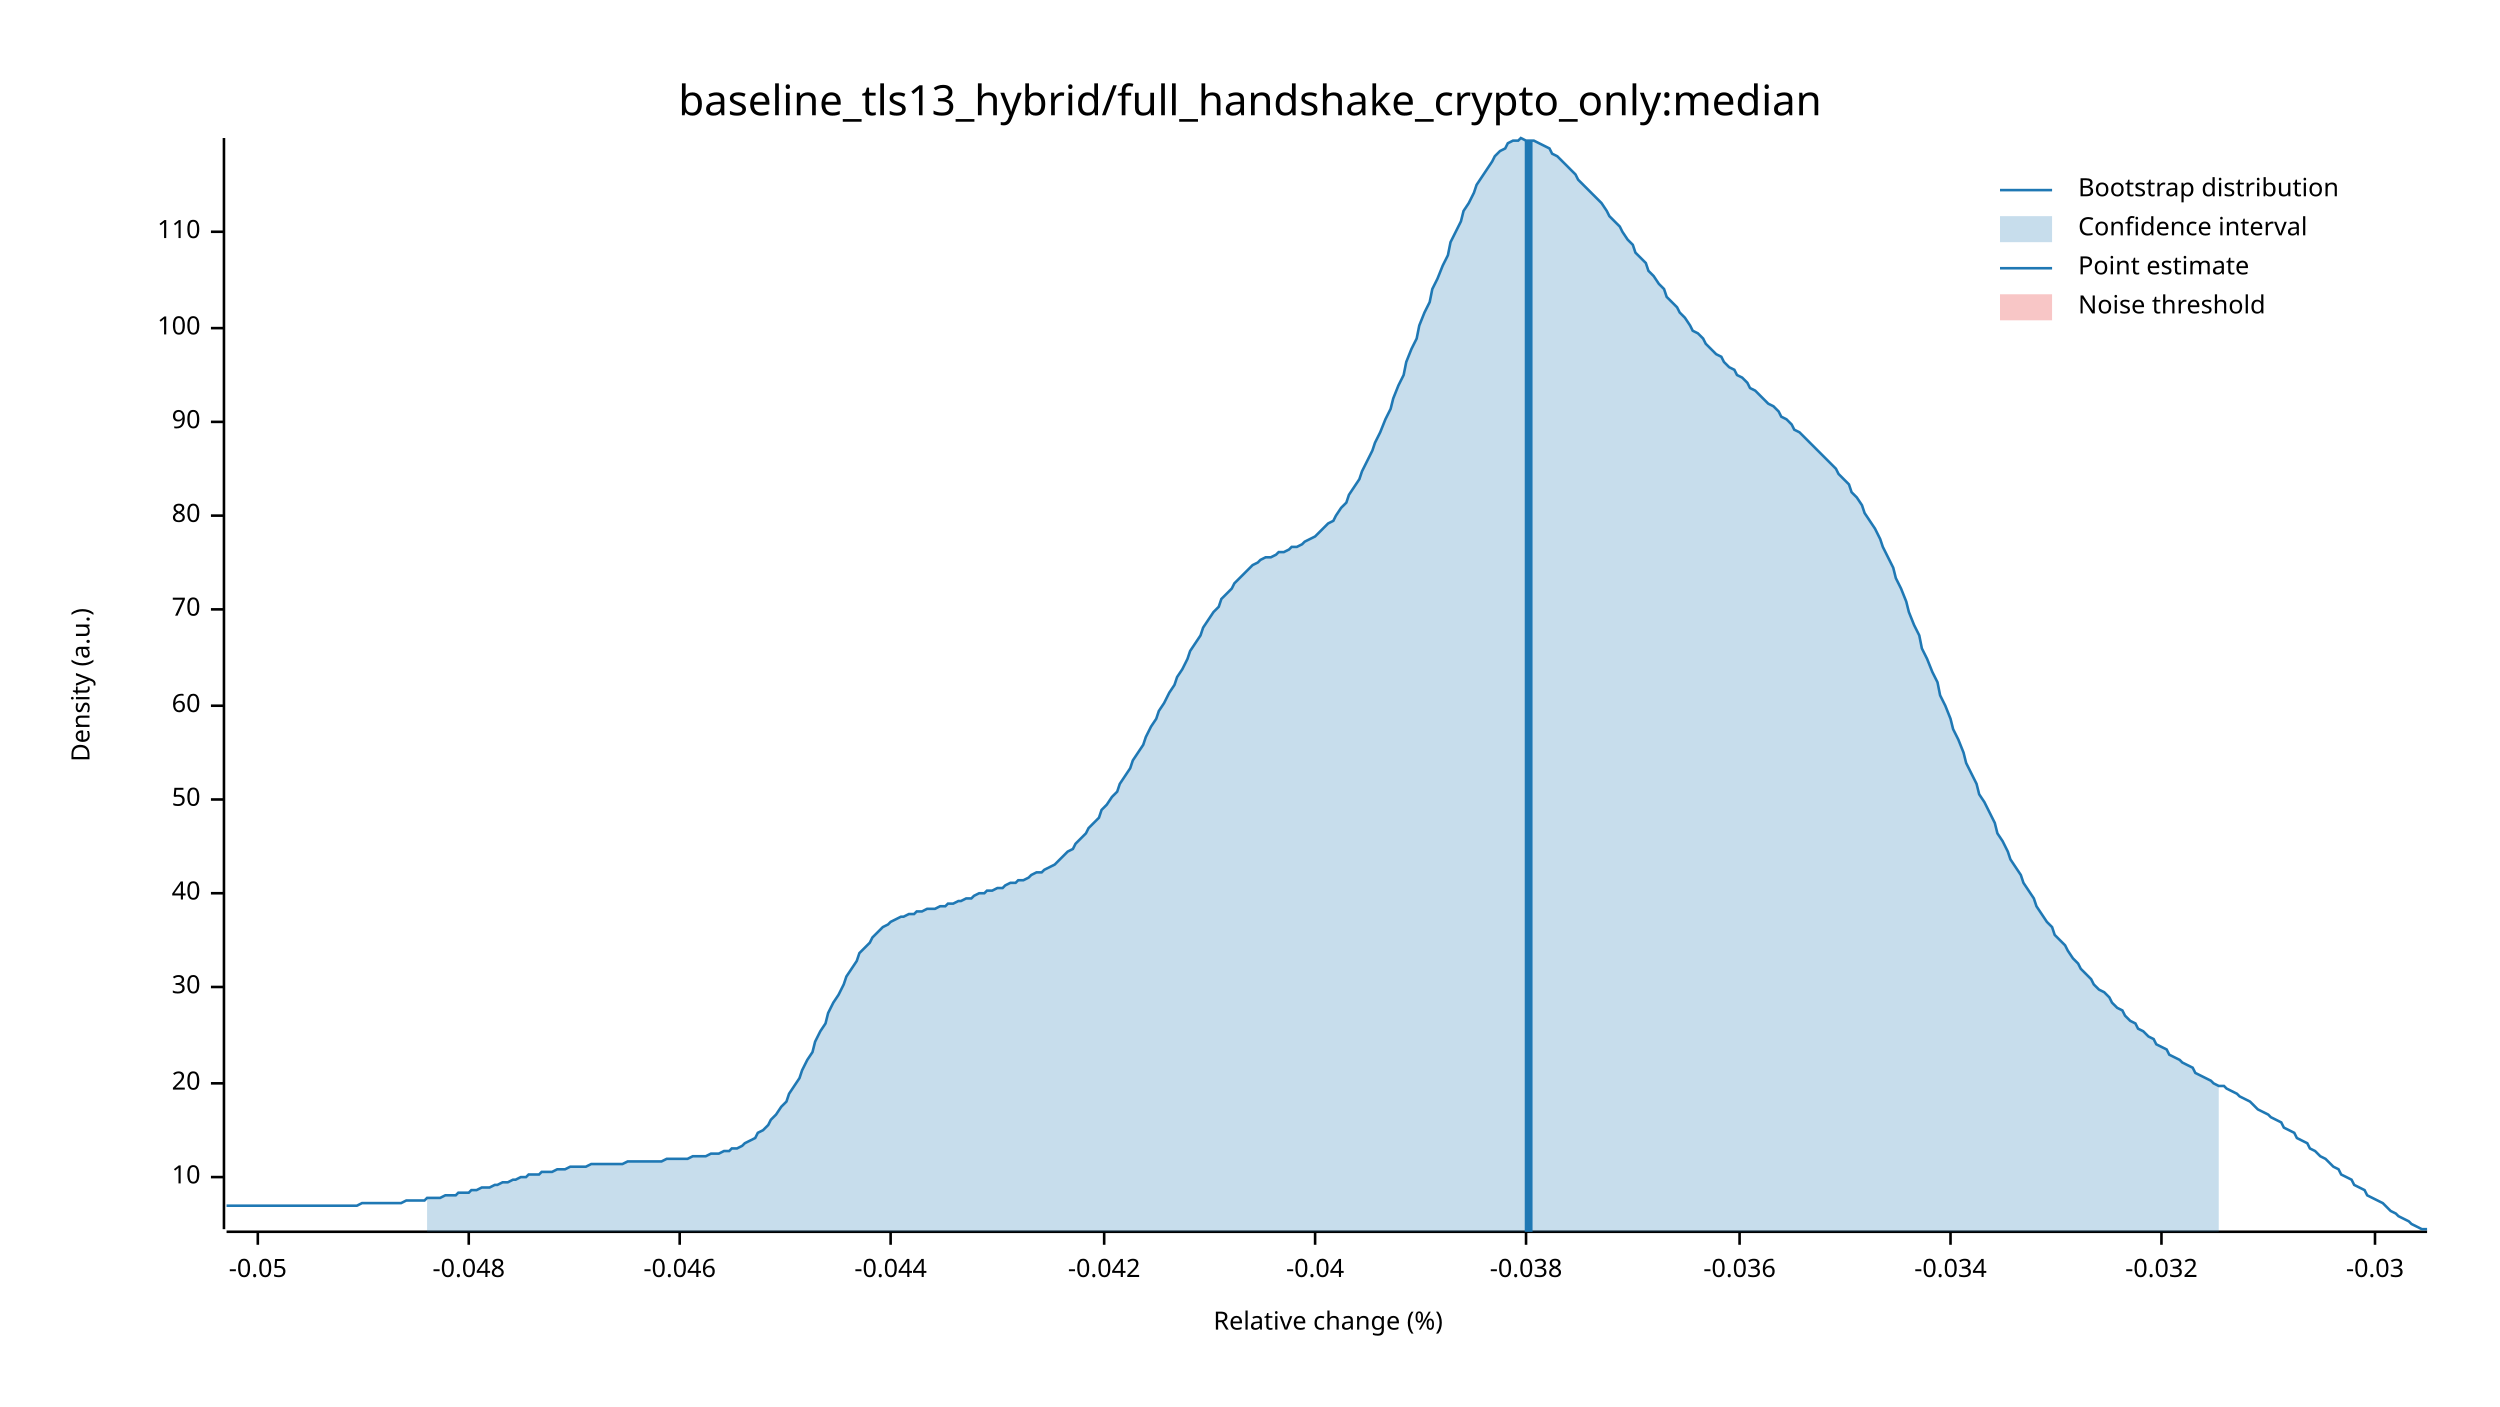
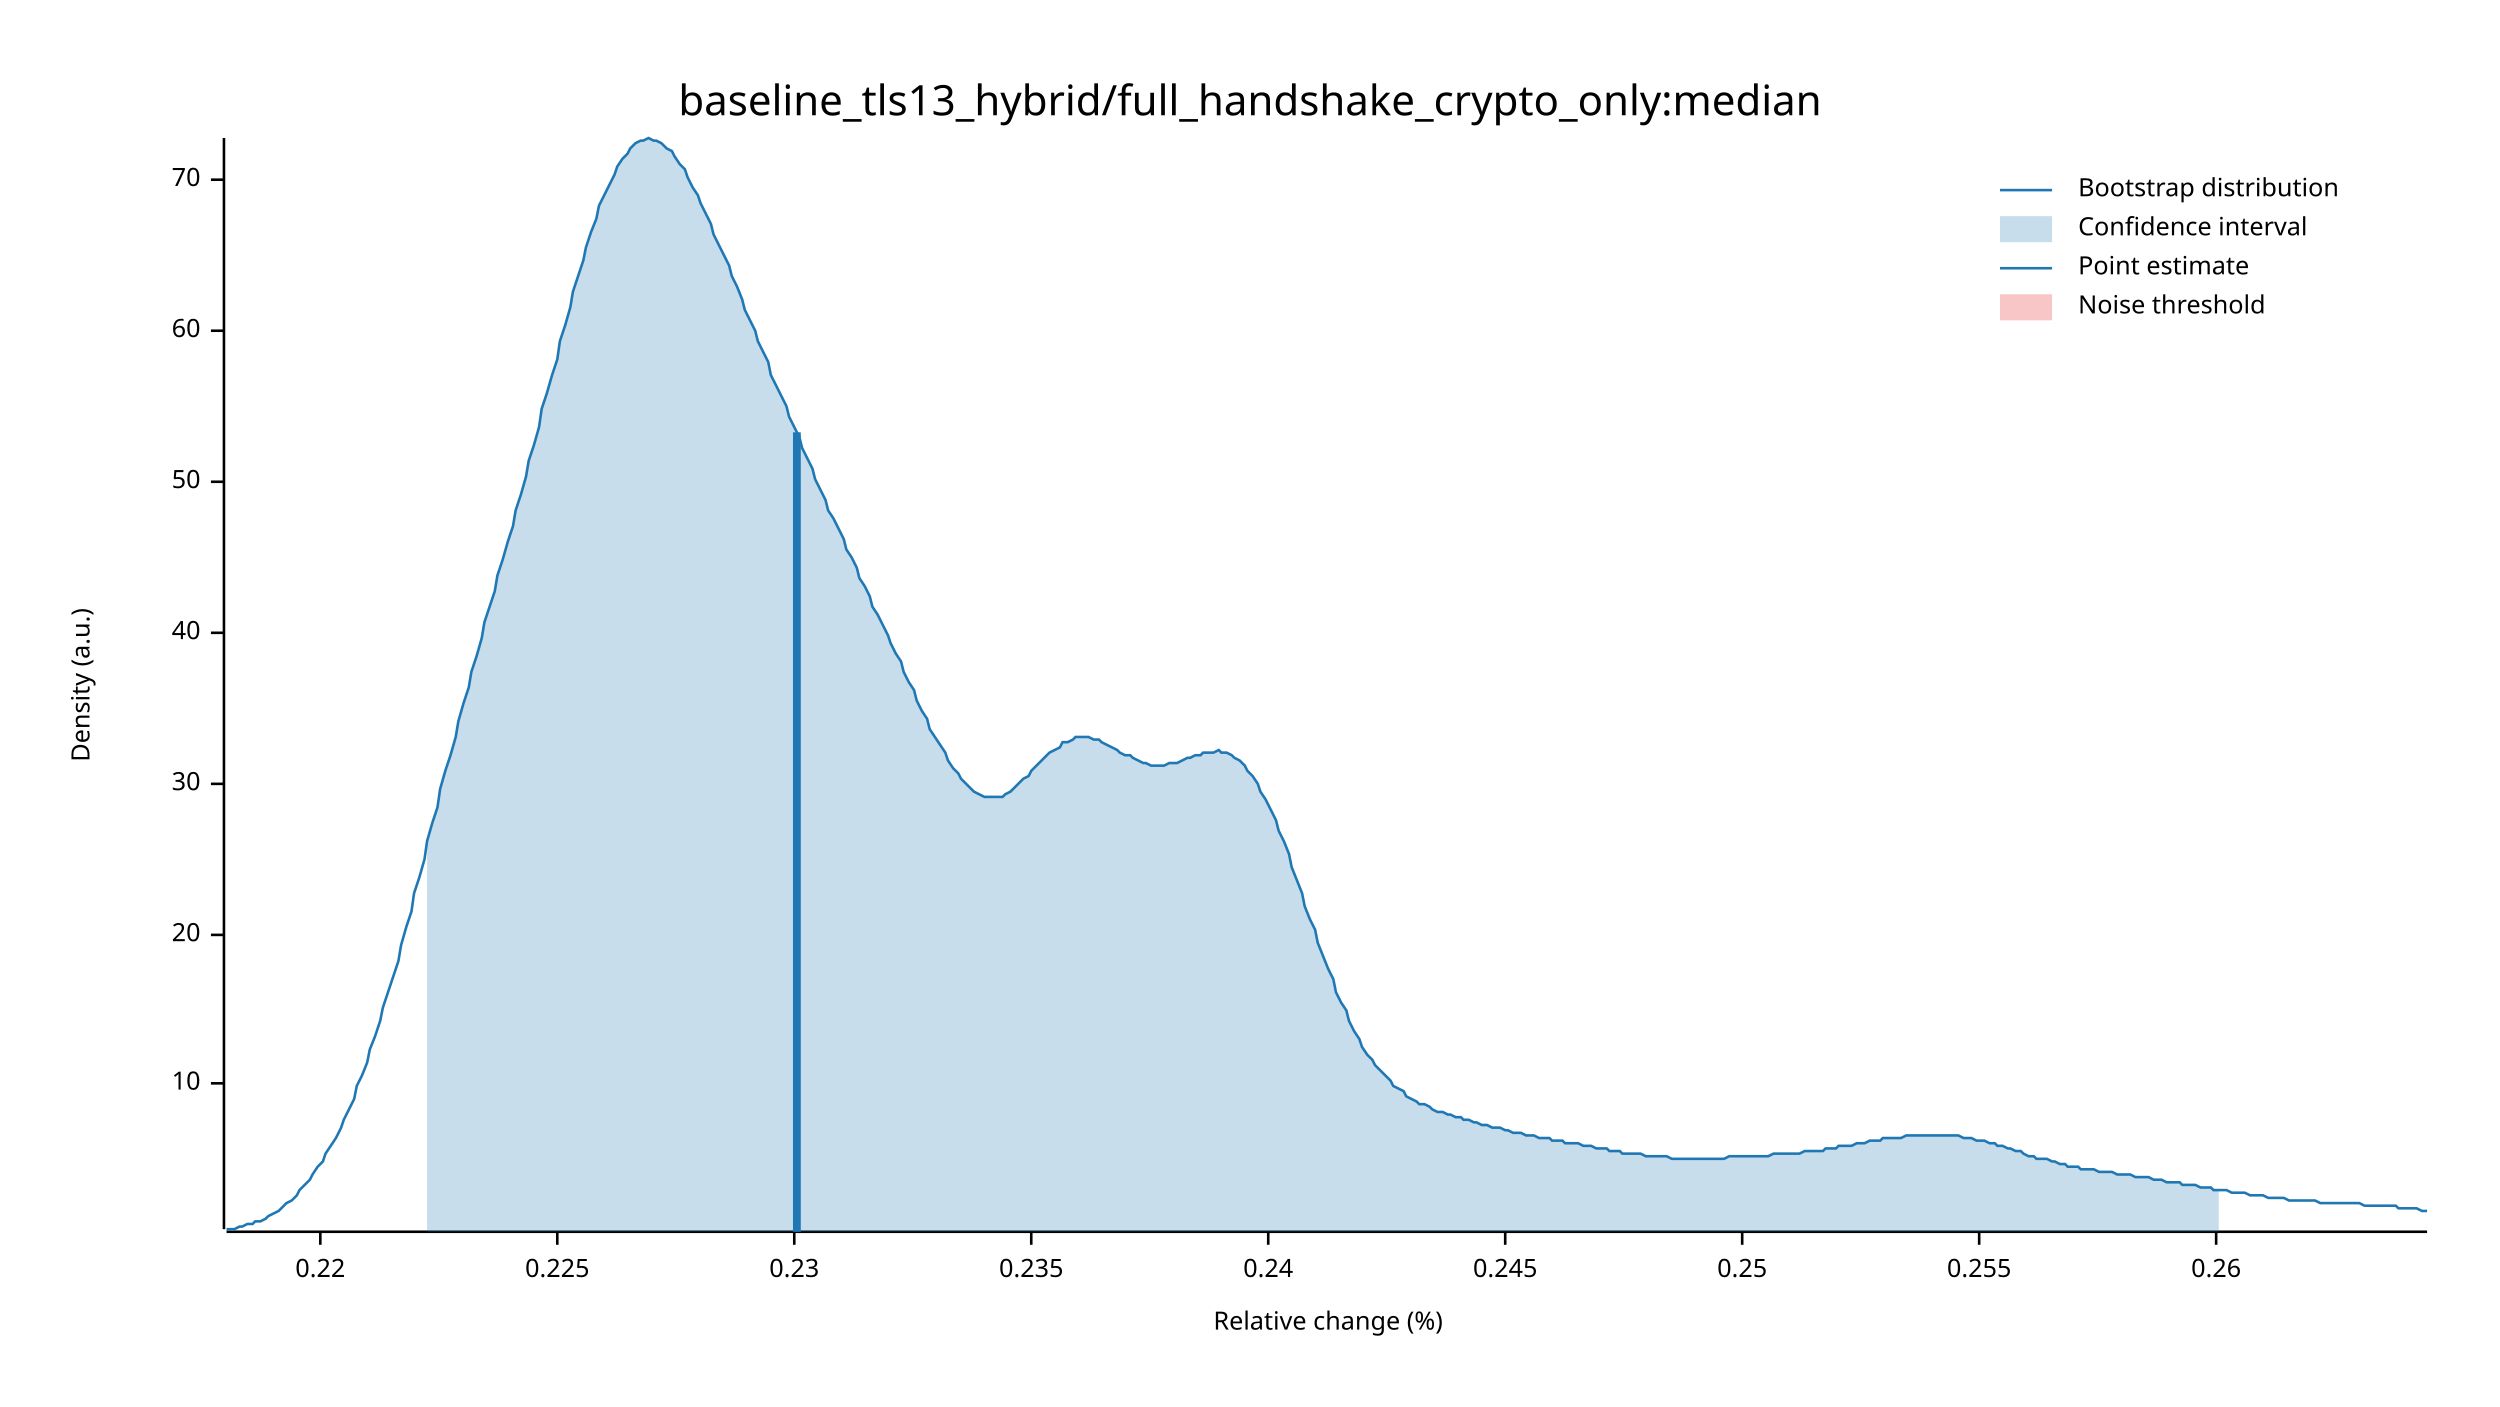
<svg xmlns="http://www.w3.org/2000/svg" width="960" height="540" viewBox="0 0 960 540">
  <text x="480" y="32" dy="0.76em" text-anchor="middle" font-family="sans-serif" font-size="16.129" opacity="1" fill="#000000">
baseline_tls13_hybrid/full_handshake_crypto_only:median
</text>
  <text x="27" y="263" dy="0.76em" text-anchor="middle" font-family="sans-serif" font-size="9.677" opacity="1" fill="#000000" transform="rotate(270, 27, 263)">
Density (a.u.)
</text>
  <text x="510" y="513" dy="-0.5ex" text-anchor="middle" font-family="sans-serif" font-size="9.677" opacity="1" fill="#000000">
Relative change (%)
</text>
  <polyline fill="none" opacity="1" stroke="#000000" stroke-width="1" points="86,53 86,472 " />
-   <text x="77" y="452" dy="0.5ex" text-anchor="end" font-family="sans-serif" font-size="9.677" opacity="1" fill="#000000">
+   <text x="77" y="416" dy="0.5ex" text-anchor="end" font-family="sans-serif" font-size="9.677" opacity="1" fill="#000000">
10
</text>
-   <polyline fill="none" opacity="1" stroke="#000000" stroke-width="1" points="81,452 86,452 " />
-   <text x="77" y="416" dy="0.5ex" text-anchor="end" font-family="sans-serif" font-size="9.677" opacity="1" fill="#000000">
+   <polyline fill="none" opacity="1" stroke="#000000" stroke-width="1" points="81,416 86,416 " />
+   <text x="77" y="359" dy="0.5ex" text-anchor="end" font-family="sans-serif" font-size="9.677" opacity="1" fill="#000000">
20
</text>
-   <polyline fill="none" opacity="1" stroke="#000000" stroke-width="1" points="81,416 86,416 " />
-   <text x="77" y="379" dy="0.5ex" text-anchor="end" font-family="sans-serif" font-size="9.677" opacity="1" fill="#000000">
+   <polyline fill="none" opacity="1" stroke="#000000" stroke-width="1" points="81,359 86,359 " />
+   <text x="77" y="301" dy="0.5ex" text-anchor="end" font-family="sans-serif" font-size="9.677" opacity="1" fill="#000000">
30
</text>
-   <polyline fill="none" opacity="1" stroke="#000000" stroke-width="1" points="81,379 86,379 " />
-   <text x="77" y="343" dy="0.5ex" text-anchor="end" font-family="sans-serif" font-size="9.677" opacity="1" fill="#000000">
+   <polyline fill="none" opacity="1" stroke="#000000" stroke-width="1" points="81,301 86,301 " />
+   <text x="77" y="243" dy="0.5ex" text-anchor="end" font-family="sans-serif" font-size="9.677" opacity="1" fill="#000000">
40
</text>
-   <polyline fill="none" opacity="1" stroke="#000000" stroke-width="1" points="81,343 86,343 " />
-   <text x="77" y="307" dy="0.5ex" text-anchor="end" font-family="sans-serif" font-size="9.677" opacity="1" fill="#000000">
+   <polyline fill="none" opacity="1" stroke="#000000" stroke-width="1" points="81,243 86,243 " />
+   <text x="77" y="185" dy="0.5ex" text-anchor="end" font-family="sans-serif" font-size="9.677" opacity="1" fill="#000000">
50
</text>
-   <polyline fill="none" opacity="1" stroke="#000000" stroke-width="1" points="81,307 86,307 " />
-   <text x="77" y="271" dy="0.5ex" text-anchor="end" font-family="sans-serif" font-size="9.677" opacity="1" fill="#000000">
+   <polyline fill="none" opacity="1" stroke="#000000" stroke-width="1" points="81,185 86,185 " />
+   <text x="77" y="127" dy="0.5ex" text-anchor="end" font-family="sans-serif" font-size="9.677" opacity="1" fill="#000000">
60
</text>
-   <polyline fill="none" opacity="1" stroke="#000000" stroke-width="1" points="81,271 86,271 " />
-   <text x="77" y="234" dy="0.5ex" text-anchor="end" font-family="sans-serif" font-size="9.677" opacity="1" fill="#000000">
+   <polyline fill="none" opacity="1" stroke="#000000" stroke-width="1" points="81,127 86,127 " />
+   <text x="77" y="69" dy="0.5ex" text-anchor="end" font-family="sans-serif" font-size="9.677" opacity="1" fill="#000000">
70
</text>
-   <polyline fill="none" opacity="1" stroke="#000000" stroke-width="1" points="81,234 86,234 " />
-   <text x="77" y="198" dy="0.5ex" text-anchor="end" font-family="sans-serif" font-size="9.677" opacity="1" fill="#000000">
- 80
+   <polyline fill="none" opacity="1" stroke="#000000" stroke-width="1" points="81,69 86,69 " />
+   <polyline fill="none" opacity="1" stroke="#000000" stroke-width="1" points="87,473 932,473 " />
+   <text x="123" y="483" dy="0.76em" text-anchor="middle" font-family="sans-serif" font-size="9.677" opacity="1" fill="#000000">
+ 0.22
</text>
-   <polyline fill="none" opacity="1" stroke="#000000" stroke-width="1" points="81,198 86,198 " />
-   <text x="77" y="162" dy="0.5ex" text-anchor="end" font-family="sans-serif" font-size="9.677" opacity="1" fill="#000000">
- 90
+   <polyline fill="none" opacity="1" stroke="#000000" stroke-width="1" points="123,473 123,478 " />
+   <text x="214" y="483" dy="0.76em" text-anchor="middle" font-family="sans-serif" font-size="9.677" opacity="1" fill="#000000">
+ 0.225
</text>
-   <polyline fill="none" opacity="1" stroke="#000000" stroke-width="1" points="81,162 86,162 " />
-   <text x="77" y="126" dy="0.5ex" text-anchor="end" font-family="sans-serif" font-size="9.677" opacity="1" fill="#000000">
- 100
+   <polyline fill="none" opacity="1" stroke="#000000" stroke-width="1" points="214,473 214,478 " />
+   <text x="305" y="483" dy="0.76em" text-anchor="middle" font-family="sans-serif" font-size="9.677" opacity="1" fill="#000000">
+ 0.23
</text>
-   <polyline fill="none" opacity="1" stroke="#000000" stroke-width="1" points="81,126 86,126 " />
-   <text x="77" y="89" dy="0.5ex" text-anchor="end" font-family="sans-serif" font-size="9.677" opacity="1" fill="#000000">
- 110
+   <polyline fill="none" opacity="1" stroke="#000000" stroke-width="1" points="305,473 305,478 " />
+   <text x="396" y="483" dy="0.76em" text-anchor="middle" font-family="sans-serif" font-size="9.677" opacity="1" fill="#000000">
+ 0.235
</text>
-   <polyline fill="none" opacity="1" stroke="#000000" stroke-width="1" points="81,89 86,89 " />
-   <polyline fill="none" opacity="1" stroke="#000000" stroke-width="1" points="87,473 932,473 " />
-   <text x="99" y="483" dy="0.76em" text-anchor="middle" font-family="sans-serif" font-size="9.677" opacity="1" fill="#000000">
- -0.05
+   <polyline fill="none" opacity="1" stroke="#000000" stroke-width="1" points="396,473 396,478 " />
+   <text x="487" y="483" dy="0.76em" text-anchor="middle" font-family="sans-serif" font-size="9.677" opacity="1" fill="#000000">
+ 0.24
</text>
-   <polyline fill="none" opacity="1" stroke="#000000" stroke-width="1" points="99,473 99,478 " />
-   <text x="180" y="483" dy="0.76em" text-anchor="middle" font-family="sans-serif" font-size="9.677" opacity="1" fill="#000000">
- -0.048
+   <polyline fill="none" opacity="1" stroke="#000000" stroke-width="1" points="487,473 487,478 " />
+   <text x="578" y="483" dy="0.76em" text-anchor="middle" font-family="sans-serif" font-size="9.677" opacity="1" fill="#000000">
+ 0.245
</text>
-   <polyline fill="none" opacity="1" stroke="#000000" stroke-width="1" points="180,473 180,478 " />
-   <text x="261" y="483" dy="0.76em" text-anchor="middle" font-family="sans-serif" font-size="9.677" opacity="1" fill="#000000">
- -0.046
+   <polyline fill="none" opacity="1" stroke="#000000" stroke-width="1" points="578,473 578,478 " />
+   <text x="669" y="483" dy="0.76em" text-anchor="middle" font-family="sans-serif" font-size="9.677" opacity="1" fill="#000000">
+ 0.25
</text>
-   <polyline fill="none" opacity="1" stroke="#000000" stroke-width="1" points="261,473 261,478 " />
-   <text x="342" y="483" dy="0.76em" text-anchor="middle" font-family="sans-serif" font-size="9.677" opacity="1" fill="#000000">
- -0.044
+   <polyline fill="none" opacity="1" stroke="#000000" stroke-width="1" points="669,473 669,478 " />
+   <text x="760" y="483" dy="0.76em" text-anchor="middle" font-family="sans-serif" font-size="9.677" opacity="1" fill="#000000">
+ 0.255
</text>
-   <polyline fill="none" opacity="1" stroke="#000000" stroke-width="1" points="342,473 342,478 " />
-   <text x="424" y="483" dy="0.76em" text-anchor="middle" font-family="sans-serif" font-size="9.677" opacity="1" fill="#000000">
- -0.042
+   <polyline fill="none" opacity="1" stroke="#000000" stroke-width="1" points="760,473 760,478 " />
+   <text x="851" y="483" dy="0.76em" text-anchor="middle" font-family="sans-serif" font-size="9.677" opacity="1" fill="#000000">
+ 0.26
</text>
-   <polyline fill="none" opacity="1" stroke="#000000" stroke-width="1" points="424,473 424,478 " />
-   <text x="505" y="483" dy="0.76em" text-anchor="middle" font-family="sans-serif" font-size="9.677" opacity="1" fill="#000000">
- -0.04
- </text>
-   <polyline fill="none" opacity="1" stroke="#000000" stroke-width="1" points="505,473 505,478 " />
-   <text x="586" y="483" dy="0.76em" text-anchor="middle" font-family="sans-serif" font-size="9.677" opacity="1" fill="#000000">
- -0.038
- </text>
-   <polyline fill="none" opacity="1" stroke="#000000" stroke-width="1" points="586,473 586,478 " />
-   <text x="668" y="483" dy="0.76em" text-anchor="middle" font-family="sans-serif" font-size="9.677" opacity="1" fill="#000000">
- -0.036
- </text>
-   <polyline fill="none" opacity="1" stroke="#000000" stroke-width="1" points="668,473 668,478 " />
-   <text x="749" y="483" dy="0.76em" text-anchor="middle" font-family="sans-serif" font-size="9.677" opacity="1" fill="#000000">
- -0.034
- </text>
-   <polyline fill="none" opacity="1" stroke="#000000" stroke-width="1" points="749,473 749,478 " />
-   <text x="830" y="483" dy="0.76em" text-anchor="middle" font-family="sans-serif" font-size="9.677" opacity="1" fill="#000000">
- -0.032
- </text>
-   <polyline fill="none" opacity="1" stroke="#000000" stroke-width="1" points="830,473 830,478 " />
-   <text x="912" y="483" dy="0.76em" text-anchor="middle" font-family="sans-serif" font-size="9.677" opacity="1" fill="#000000">
- -0.03
- </text>
-   <polyline fill="none" opacity="1" stroke="#000000" stroke-width="1" points="912,473 912,478 " />
-   <polyline fill="none" opacity="1" stroke="#1F78B4" stroke-width="1" points="87,463 88,463 90,463 92,463 93,463 95,463 97,463 98,463 100,463 102,463 103,463 105,463 107,463 109,463 110,463 112,463 114,463 115,463 117,463 119,463 120,463 122,463 124,463 125,463 127,463 129,463 131,463 132,463 134,463 136,463 137,463 139,462 141,462 142,462 144,462 146,462 147,462 149,462 151,462 153,462 154,462 156,461 158,461 159,461 161,461 163,461 164,460 166,460 168,460 169,460 171,459 173,459 175,459 176,458 178,458 180,458 181,457 183,457 185,456 186,456 188,456 190,455 191,455 193,454 195,454 197,453 198,453 200,452 202,452 203,451 205,451 207,451 208,450 210,450 212,450 214,449 215,449 217,449 219,448 220,448 222,448 224,448 225,448 227,447 229,447 230,447 232,447 234,447 236,447 237,447 239,447 241,446 242,446 244,446 246,446 247,446 249,446 251,446 252,446 254,446 256,445 258,445 259,445 261,445 263,445 264,445 266,444 268,444 269,444 271,444 273,443 274,443 276,443 278,442 280,442 281,441 283,441 285,440 286,439 288,438 290,437 291,435 293,434 295,432 296,430 298,428 300,425 302,423 303,420 305,417 307,414 308,411 310,407 312,404 313,400 315,396 317,393 318,389 320,385 322,382 324,378 325,375 327,372 329,369 330,366 332,364 334,362 335,360 337,358 339,356 341,355 342,354 344,353 346,352 347,352 349,351 351,351 352,350 354,350 356,349 357,349 359,349 361,348 363,348 364,347 366,347 368,346 369,346 371,345 373,345 374,344 376,343 378,343 379,342 381,342 383,341 385,341 386,340 388,339 390,339 391,338 393,338 395,337 396,336 398,335 400,335 401,334 403,333 405,332 407,330 408,329 410,327 412,326 413,324 415,322 417,320 418,318 420,316 422,314 423,311 425,309 427,306 429,304 430,301 432,298 434,295 435,292 437,289 439,286 440,283 442,279 444,276 445,273 447,270 449,266 451,263 452,260 454,257 456,253 457,250 459,247 461,244 462,241 464,238 466,235 468,233 469,230 471,228 473,226 474,224 476,222 478,220 479,219 481,217 483,216 484,215 486,214 488,214 490,213 491,212 493,212 495,211 496,210 498,210 500,209 501,208 503,207 505,206 506,205 508,203 510,201 512,200 513,198 515,195 517,193 518,190 520,187 522,184 523,181 525,177 527,173 528,170 530,166 532,161 534,157 535,153 537,148 539,144 540,139 542,134 544,130 545,125 547,120 549,116 550,111 552,107 554,102 556,98 557,93 559,89 561,85 562,81 564,78 566,74 567,71 569,68 571,65 573,62 574,60 576,58 578,57 579,55 581,54 583,54 584,53 586,54 588,54 589,54 591,55 593,56 595,57 596,59 598,60 600,62 601,63 603,65 605,67 606,69 608,71 610,73 611,74 613,76 615,78 617,81 618,83 620,85 622,87 623,89 625,92 627,94 628,97 630,99 632,101 633,104 635,106 637,109 639,111 640,114 642,116 644,118 645,120 647,122 649,125 650,127 652,128 654,130 655,132 657,134 659,136 661,137 662,139 664,141 666,142 667,144 669,145 671,147 672,149 674,150 676,152 677,153 679,155 681,156 683,158 684,160 686,161 688,163 689,165 691,166 693,168 694,169 696,171 698,173 700,175 701,176 703,178 705,180 706,182 708,184 710,186 711,189 713,191 715,194 716,197 718,200 720,203 722,207 723,210 725,214 727,218 728,222 730,226 732,231 733,235 735,240 737,244 738,249 740,253 742,258 744,262 745,267 747,271 749,276 750,280 752,284 754,289 755,293 757,297 759,301 760,305 762,308 764,312 766,316 767,320 769,323 771,327 772,330 774,333 776,336 777,339 779,342 781,345 782,348 784,351 786,354 788,356 789,359 791,361 793,363 794,365 796,368 798,370 799,372 801,374 803,376 804,378 806,380 808,381 810,383 811,385 813,387 815,388 816,390 818,392 820,393 821,395 823,396 825,398 827,399 828,401 830,402 832,403 833,405 835,406 837,407 838,408 840,409 842,410 843,412 845,413 847,414 849,415 850,416 852,417 854,417 855,418 857,419 859,420 860,421 862,422 864,423 865,424 867,426 869,427 871,428 872,429 874,430 876,431 877,433 879,434 881,435 882,437 884,438 886,439 887,441 889,442 891,444 893,445 894,446 896,448 898,449 899,451 901,452 903,453 904,455 906,456 908,457 909,459 911,460 913,461 915,462 916,463 918,465 920,466 921,467 923,468 925,469 926,470 928,471 930,472 932,472 " />
-   <polygon opacity="0.25" fill="#1F78B4" points="164,460 166,460 168,460 169,460 171,459 173,459 175,459 176,458 178,458 180,458 181,457 183,457 185,456 186,456 188,456 190,455 191,455 193,454 195,454 197,453 198,453 200,452 202,452 203,451 205,451 207,451 208,450 210,450 212,450 214,449 215,449 217,449 219,448 220,448 222,448 224,448 225,448 227,447 229,447 230,447 232,447 234,447 236,447 237,447 239,447 241,446 242,446 244,446 246,446 247,446 249,446 251,446 252,446 254,446 256,445 258,445 259,445 261,445 263,445 264,445 266,444 268,444 269,444 271,444 273,443 274,443 276,443 278,442 280,442 281,441 283,441 285,440 286,439 288,438 290,437 291,435 293,434 295,432 296,430 298,428 300,425 302,423 303,420 305,417 307,414 308,411 310,407 312,404 313,400 315,396 317,393 318,389 320,385 322,382 324,378 325,375 327,372 329,369 330,366 332,364 334,362 335,360 337,358 339,356 341,355 342,354 344,353 346,352 347,352 349,351 351,351 352,350 354,350 356,349 357,349 359,349 361,348 363,348 364,347 366,347 368,346 369,346 371,345 373,345 374,344 376,343 378,343 379,342 381,342 383,341 385,341 386,340 388,339 390,339 391,338 393,338 395,337 396,336 398,335 400,335 401,334 403,333 405,332 407,330 408,329 410,327 412,326 413,324 415,322 417,320 418,318 420,316 422,314 423,311 425,309 427,306 429,304 430,301 432,298 434,295 435,292 437,289 439,286 440,283 442,279 444,276 445,273 447,270 449,266 451,263 452,260 454,257 456,253 457,250 459,247 461,244 462,241 464,238 466,235 468,233 469,230 471,228 473,226 474,224 476,222 478,220 479,219 481,217 483,216 484,215 486,214 488,214 490,213 491,212 493,212 495,211 496,210 498,210 500,209 501,208 503,207 505,206 506,205 508,203 510,201 512,200 513,198 515,195 517,193 518,190 520,187 522,184 523,181 525,177 527,173 528,170 530,166 532,161 534,157 535,153 537,148 539,144 540,139 542,134 544,130 545,125 547,120 549,116 550,111 552,107 554,102 556,98 557,93 559,89 561,85 562,81 564,78 566,74 567,71 569,68 571,65 573,62 574,60 576,58 578,57 579,55 581,54 583,54 584,53 586,54 588,54 589,54 591,55 593,56 595,57 596,59 598,60 600,62 601,63 603,65 605,67 606,69 608,71 610,73 611,74 613,76 615,78 617,81 618,83 620,85 622,87 623,89 625,92 627,94 628,97 630,99 632,101 633,104 635,106 637,109 639,111 640,114 642,116 644,118 645,120 647,122 649,125 650,127 652,128 654,130 655,132 657,134 659,136 661,137 662,139 664,141 666,142 667,144 669,145 671,147 672,149 674,150 676,152 677,153 679,155 681,156 683,158 684,160 686,161 688,163 689,165 691,166 693,168 694,169 696,171 698,173 700,175 701,176 703,178 705,180 706,182 708,184 710,186 711,189 713,191 715,194 716,197 718,200 720,203 722,207 723,210 725,214 727,218 728,222 730,226 732,231 733,235 735,240 737,244 738,249 740,253 742,258 744,262 745,267 747,271 749,276 750,280 752,284 754,289 755,293 757,297 759,301 760,305 762,308 764,312 766,316 767,320 769,323 771,327 772,330 774,333 776,336 777,339 779,342 781,345 782,348 784,351 786,354 788,356 789,359 791,361 793,363 794,365 796,368 798,370 799,372 801,374 803,376 804,378 806,380 808,381 810,383 811,385 813,387 815,388 816,390 818,392 820,393 821,395 823,396 825,398 827,399 828,401 830,402 832,403 833,405 835,406 837,407 838,408 840,409 842,410 843,412 845,413 847,414 849,415 850,416 852,417 852,473 164,473 " />
-   <polyline fill="none" opacity="1" stroke="#1F78B4" stroke-width="3" points="587,473 587,54 " />
+   <polyline fill="none" opacity="1" stroke="#000000" stroke-width="1" points="851,473 851,478 " />
+   <polyline fill="none" opacity="1" stroke="#1F78B4" stroke-width="1" points="87,472 88,472 90,472 92,471 93,471 95,470 97,470 98,469 100,469 102,468 103,467 105,466 107,465 109,463 110,462 112,461 114,459 115,457 117,455 119,453 120,451 122,448 124,446 125,443 127,440 129,437 131,433 132,430 134,426 136,422 137,417 139,413 141,408 142,403 144,398 146,392 147,387 149,381 151,375 153,369 154,363 156,356 158,350 159,343 161,337 163,330 164,323 166,316 168,310 169,303 171,296 173,290 175,283 176,277 178,270 180,264 181,258 183,252 185,245 186,239 188,233 190,227 191,221 193,215 195,208 197,202 198,196 200,190 202,183 203,177 205,171 207,164 208,157 210,151 212,144 214,138 215,131 217,125 219,118 220,112 222,106 224,100 225,95 227,89 229,84 230,79 232,75 234,71 236,67 237,64 239,61 241,59 242,57 244,55 246,54 247,54 249,53 251,54 252,54 254,55 256,57 258,58 259,60 261,63 263,65 264,68 266,72 268,75 269,78 271,82 273,86 274,90 276,94 278,98 280,102 281,106 283,110 285,115 286,119 288,123 290,127 291,131 293,135 295,139 296,144 298,148 300,152 302,156 303,160 305,164 307,168 308,172 310,176 312,180 313,184 315,188 317,192 318,196 320,199 322,203 324,207 325,211 327,214 329,218 330,222 332,225 334,229 335,233 337,236 339,240 341,244 342,247 344,251 346,254 347,258 349,262 351,265 352,269 354,273 356,276 357,280 359,283 361,286 363,289 364,292 366,295 368,297 369,299 371,301 373,303 374,304 376,305 378,306 379,306 381,306 383,306 385,306 386,305 388,304 390,302 391,301 393,299 395,298 396,296 398,294 400,292 401,291 403,289 405,288 407,287 408,285 410,285 412,284 413,283 415,283 417,283 418,283 420,284 422,284 423,285 425,286 427,287 429,288 430,289 432,290 434,290 435,291 437,292 439,293 440,293 442,294 444,294 445,294 447,294 449,293 451,293 452,293 454,292 456,291 457,291 459,290 461,290 462,289 464,289 466,289 468,288 469,289 471,289 473,290 474,291 476,292 478,294 479,296 481,298 483,301 484,304 486,307 488,311 490,315 491,319 493,323 495,328 496,333 498,338 500,343 501,348 503,353 505,357 506,362 508,367 510,372 512,376 513,381 515,385 517,388 518,392 520,396 522,399 523,402 525,405 527,407 528,409 530,411 532,413 534,415 535,417 537,418 539,419 540,421 542,422 544,423 545,424 547,424 549,425 550,426 552,427 554,427 556,428 557,428 559,429 561,429 562,430 564,430 566,431 567,431 569,432 571,432 573,433 574,433 576,433 578,434 579,434 581,435 583,435 584,435 586,436 588,436 589,436 591,437 593,437 595,437 596,438 598,438 600,438 601,439 603,439 605,439 606,439 608,440 610,440 611,440 613,441 615,441 617,441 618,442 620,442 622,442 623,443 625,443 627,443 628,443 630,443 632,444 633,444 635,444 637,444 639,444 640,444 642,445 644,445 645,445 647,445 649,445 650,445 652,445 654,445 655,445 657,445 659,445 661,445 662,445 664,444 666,444 667,444 669,444 671,444 672,444 674,444 676,444 677,444 679,444 681,443 683,443 684,443 686,443 688,443 689,443 691,443 693,442 694,442 696,442 698,442 700,442 701,441 703,441 705,441 706,440 708,440 710,440 711,440 713,439 715,439 716,439 718,438 720,438 722,438 723,437 725,437 727,437 728,437 730,437 732,436 733,436 735,436 737,436 738,436 740,436 742,436 744,436 745,436 747,436 749,436 750,436 752,436 754,437 755,437 757,437 759,438 760,438 762,438 764,439 766,439 767,440 769,440 771,441 772,441 774,442 776,442 777,443 779,444 781,444 782,445 784,445 786,445 788,446 789,446 791,447 793,447 794,448 796,448 798,448 799,449 801,449 803,449 804,449 806,450 808,450 810,450 811,450 813,451 815,451 816,451 818,451 820,452 821,452 823,452 825,452 827,453 828,453 830,453 832,454 833,454 835,454 837,454 838,455 840,455 842,455 843,455 845,456 847,456 849,456 850,457 852,457 854,457 855,457 857,458 859,458 860,458 862,458 864,459 865,459 867,459 869,459 871,460 872,460 874,460 876,460 877,460 879,461 881,461 882,461 884,461 886,461 887,461 889,461 891,462 893,462 894,462 896,462 898,462 899,462 901,462 903,462 904,462 906,462 908,463 909,463 911,463 913,463 915,463 916,463 918,463 920,463 921,464 923,464 925,464 926,464 928,464 930,465 932,465 " />
+   <polygon opacity="0.25" fill="#1F78B4" points="164,323 166,316 168,310 169,303 171,296 173,290 175,283 176,277 178,270 180,264 181,258 183,252 185,245 186,239 188,233 190,227 191,221 193,215 195,208 197,202 198,196 200,190 202,183 203,177 205,171 207,164 208,157 210,151 212,144 214,138 215,131 217,125 219,118 220,112 222,106 224,100 225,95 227,89 229,84 230,79 232,75 234,71 236,67 237,64 239,61 241,59 242,57 244,55 246,54 247,54 249,53 251,54 252,54 254,55 256,57 258,58 259,60 261,63 263,65 264,68 266,72 268,75 269,78 271,82 273,86 274,90 276,94 278,98 280,102 281,106 283,110 285,115 286,119 288,123 290,127 291,131 293,135 295,139 296,144 298,148 300,152 302,156 303,160 305,164 307,168 308,172 310,176 312,180 313,184 315,188 317,192 318,196 320,199 322,203 324,207 325,211 327,214 329,218 330,222 332,225 334,229 335,233 337,236 339,240 341,244 342,247 344,251 346,254 347,258 349,262 351,265 352,269 354,273 356,276 357,280 359,283 361,286 363,289 364,292 366,295 368,297 369,299 371,301 373,303 374,304 376,305 378,306 379,306 381,306 383,306 385,306 386,305 388,304 390,302 391,301 393,299 395,298 396,296 398,294 400,292 401,291 403,289 405,288 407,287 408,285 410,285 412,284 413,283 415,283 417,283 418,283 420,284 422,284 423,285 425,286 427,287 429,288 430,289 432,290 434,290 435,291 437,292 439,293 440,293 442,294 444,294 445,294 447,294 449,293 451,293 452,293 454,292 456,291 457,291 459,290 461,290 462,289 464,289 466,289 468,288 469,289 471,289 473,290 474,291 476,292 478,294 479,296 481,298 483,301 484,304 486,307 488,311 490,315 491,319 493,323 495,328 496,333 498,338 500,343 501,348 503,353 505,357 506,362 508,367 510,372 512,376 513,381 515,385 517,388 518,392 520,396 522,399 523,402 525,405 527,407 528,409 530,411 532,413 534,415 535,417 537,418 539,419 540,421 542,422 544,423 545,424 547,424 549,425 550,426 552,427 554,427 556,428 557,428 559,429 561,429 562,430 564,430 566,431 567,431 569,432 571,432 573,433 574,433 576,433 578,434 579,434 581,435 583,435 584,435 586,436 588,436 589,436 591,437 593,437 595,437 596,438 598,438 600,438 601,439 603,439 605,439 606,439 608,440 610,440 611,440 613,441 615,441 617,441 618,442 620,442 622,442 623,443 625,443 627,443 628,443 630,443 632,444 633,444 635,444 637,444 639,444 640,444 642,445 644,445 645,445 647,445 649,445 650,445 652,445 654,445 655,445 657,445 659,445 661,445 662,445 664,444 666,444 667,444 669,444 671,444 672,444 674,444 676,444 677,444 679,444 681,443 683,443 684,443 686,443 688,443 689,443 691,443 693,442 694,442 696,442 698,442 700,442 701,441 703,441 705,441 706,440 708,440 710,440 711,440 713,439 715,439 716,439 718,438 720,438 722,438 723,437 725,437 727,437 728,437 730,437 732,436 733,436 735,436 737,436 738,436 740,436 742,436 744,436 745,436 747,436 749,436 750,436 752,436 754,437 755,437 757,437 759,438 760,438 762,438 764,439 766,439 767,440 769,440 771,441 772,441 774,442 776,442 777,443 779,444 781,444 782,445 784,445 786,445 788,446 789,446 791,447 793,447 794,448 796,448 798,448 799,449 801,449 803,449 804,449 806,450 808,450 810,450 811,450 813,451 815,451 816,451 818,451 820,452 821,452 823,452 825,452 827,453 828,453 830,453 832,454 833,454 835,454 837,454 838,455 840,455 842,455 843,455 845,456 847,456 849,456 850,457 852,457 852,473 164,473 " />
+   <polyline fill="none" opacity="1" stroke="#1F78B4" stroke-width="3" points="306,473 306,166 " />
  <rect x="509" y="53" width="0" height="419" opacity="0.1" fill="#E31A1C" stroke="none" />
  <text x="798" y="68" dy="0.76em" text-anchor="start" font-family="sans-serif" font-size="9.677" opacity="1" fill="#000000">
Bootstrap distribution
</text>
  <text x="798" y="83" dy="0.76em" text-anchor="start" font-family="sans-serif" font-size="9.677" opacity="1" fill="#000000">
Confidence interval
</text>
  <text x="798" y="98" dy="0.76em" text-anchor="start" font-family="sans-serif" font-size="9.677" opacity="1" fill="#000000">
Point estimate
</text>
  <text x="798" y="113" dy="0.76em" text-anchor="start" font-family="sans-serif" font-size="9.677" opacity="1" fill="#000000">
Noise threshold
</text>
  <polyline fill="none" opacity="1" stroke="#1F78B4" stroke-width="1" points="768,73 788,73 " />
  <rect x="768" y="83" width="20" height="10" opacity="0.25" fill="#1F78B4" stroke="none" />
  <polyline fill="none" opacity="1" stroke="#1F78B4" stroke-width="1" points="768,103 788,103 " />
  <rect x="768" y="113" width="20" height="10" opacity="0.25" fill="#E31A1C" stroke="none" />
</svg>
